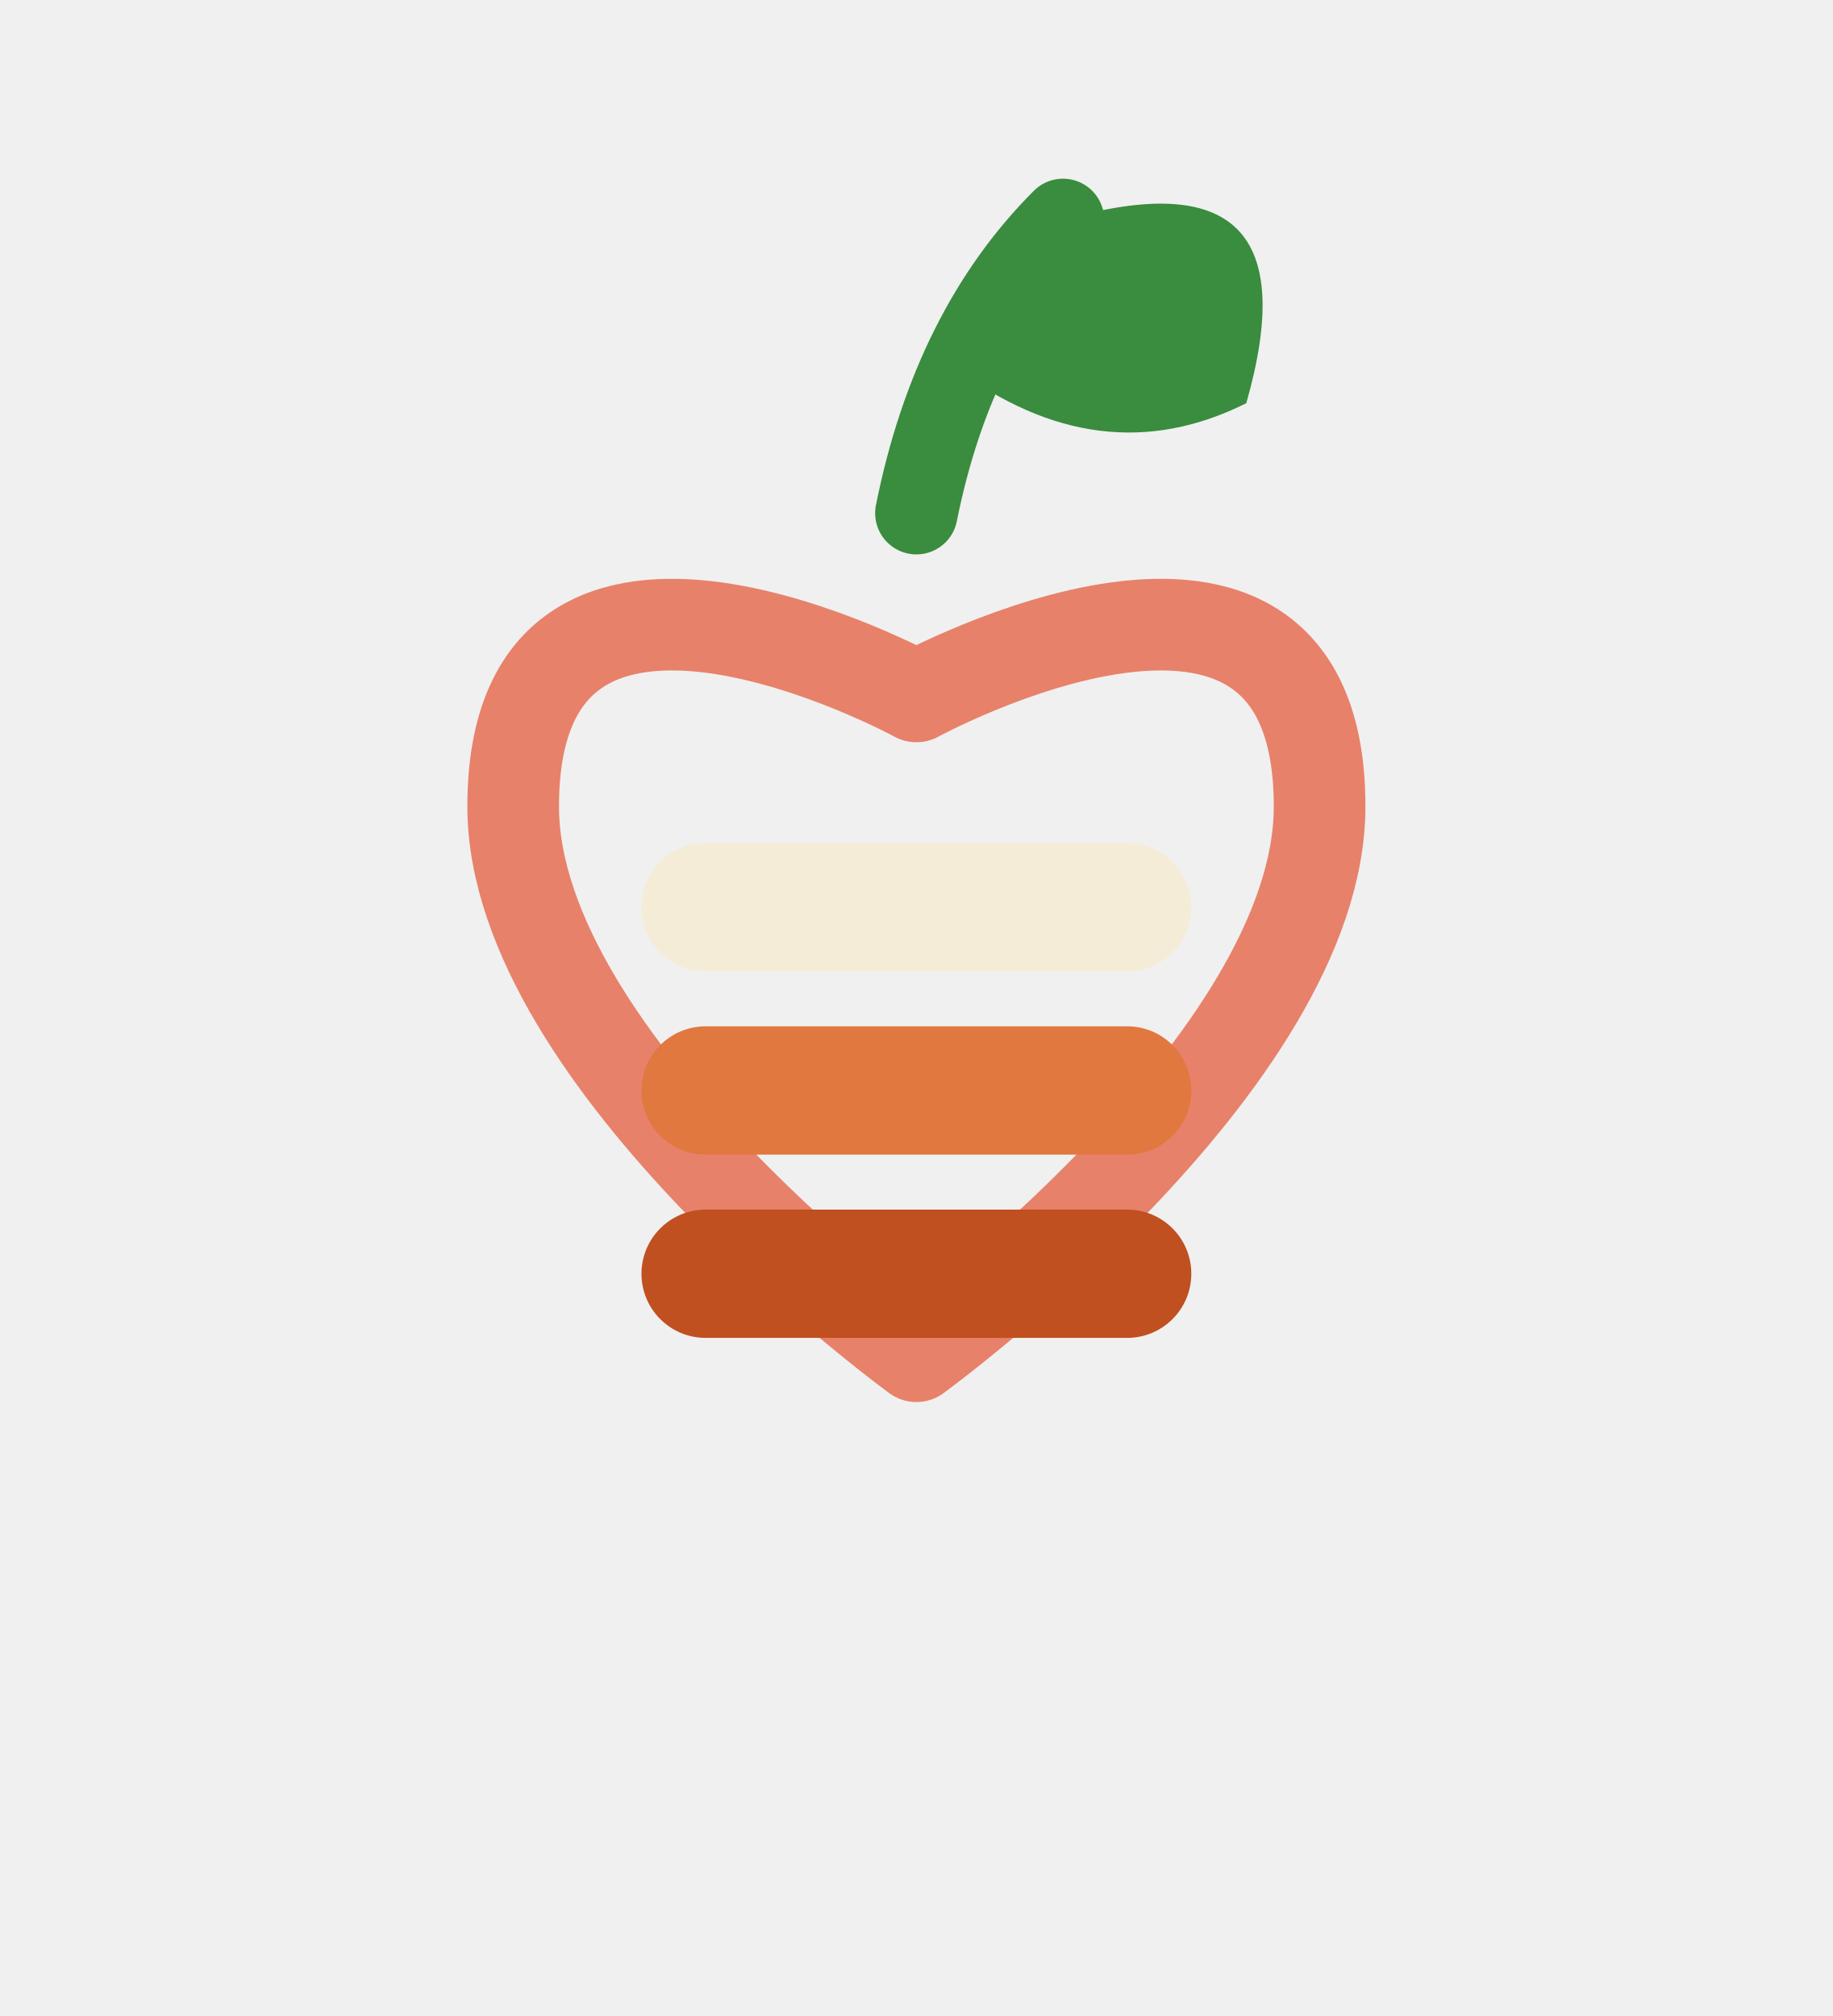
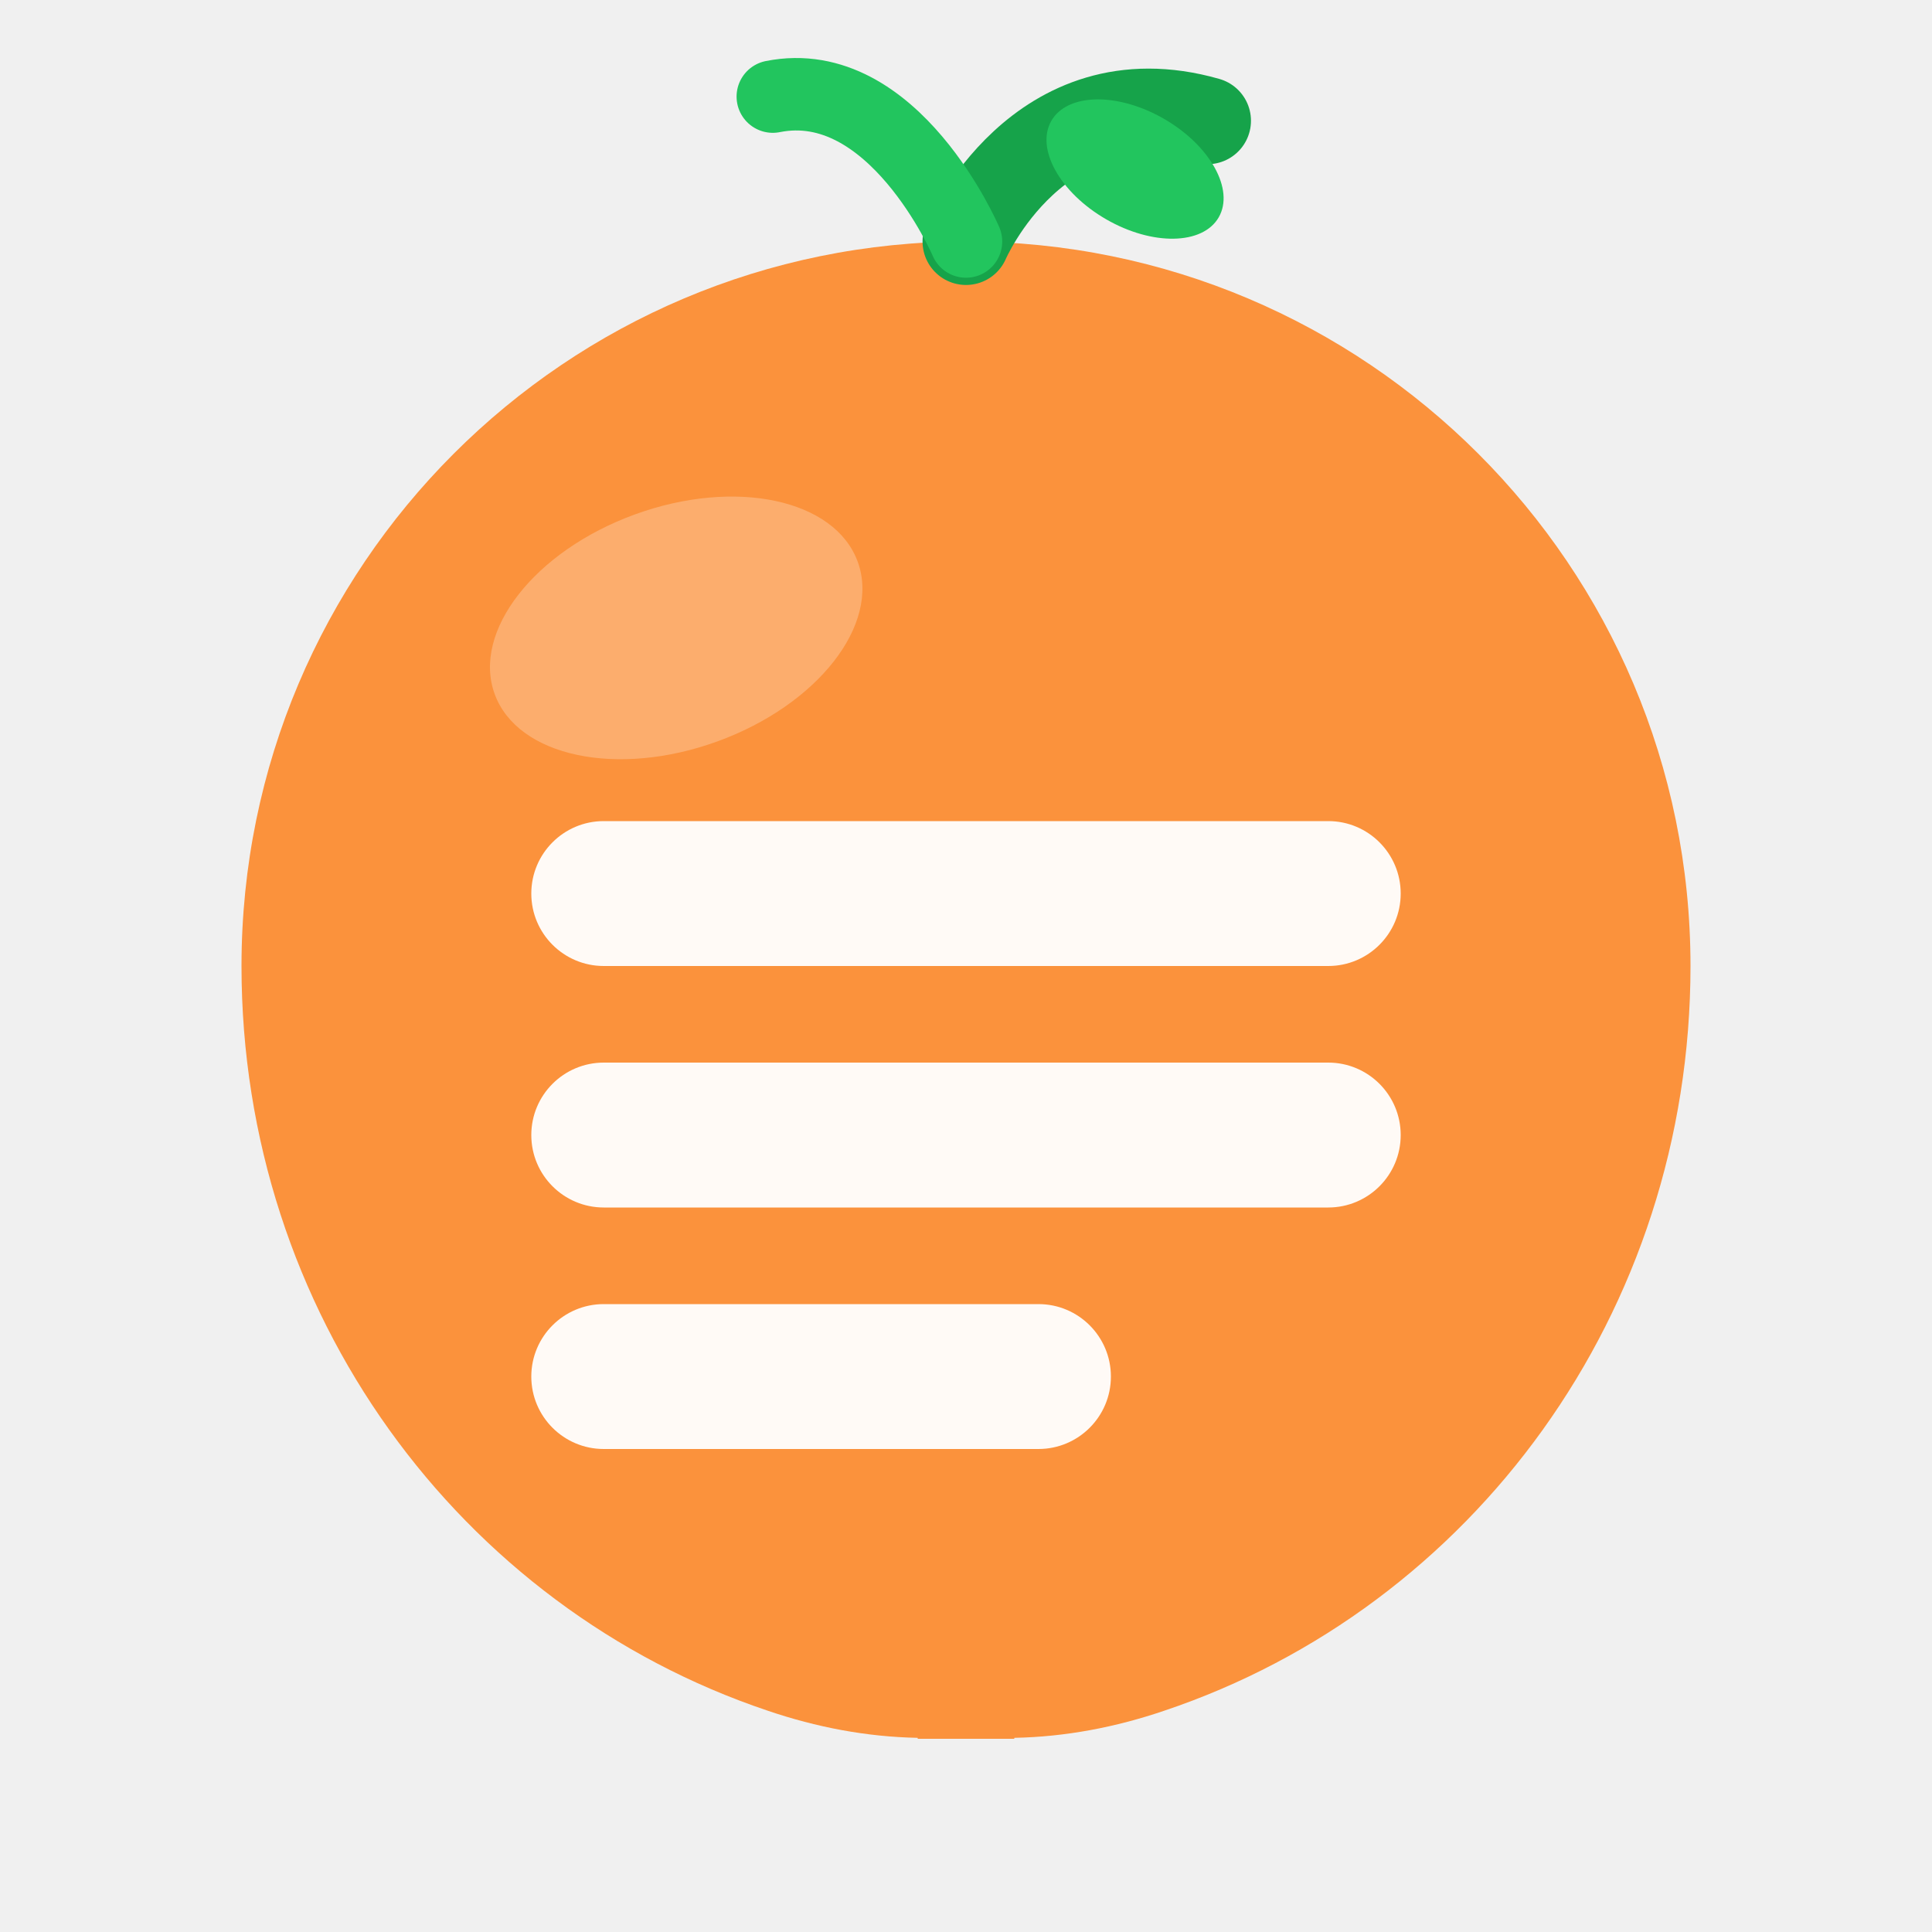
- <svg xmlns="http://www.w3.org/2000/svg" viewBox="0 0 100 110">
-   <path d="M50 28 Q52 18 58 12" stroke="#3a8c3f" stroke-width="4.5" stroke-linecap="round" fill="none" />
-   <path d="M58 12 Q72 8 68 22 Q60 26 52 20 Z" fill="#3a8c3f" />
-   <path d="M50 38 C50 38 28 26 28 44 C28 58 50 74 50 74 C50 74 72 58 72 44 C72 26 50 38 50 38 Z" fill="none" stroke="#E8816A" stroke-width="5" stroke-linejoin="round" />
-   <rect x="35" y="46" width="30" height="7" rx="3.5" fill="#F5ECD7" />
-   <rect x="35" y="56" width="30" height="7" rx="3.5" fill="#E07840" />
-   <rect x="35" y="66" width="30" height="7" rx="3.5" fill="#C05020" />
+ <svg xmlns="http://www.w3.org/2000/svg" viewBox="0 0 40 40" fill="none">
+   <path d="M20 5C11.716 5 5 11.716 5 20C5 27.18 9.52 33.28 15.9 35.42C16.9 35.76 17.94 35.96 19 35.98V36H20H21V35.98C22.06 35.96 23.1 35.76 24.1 35.42C30.48 33.28 35 27.18 35 20C35 11.716 28.284 5 20 5Z" fill="#fb923c" />
+   <ellipse cx="14" cy="13" rx="4" ry="2.5" fill="white" fill-opacity="0.25" transform="rotate(-20 14 13)" />
+   <rect x="11" y="17" width="18" height="3" rx="1.5" fill="white" fill-opacity="0.95" />
+   <rect x="11" y="22" width="18" height="3" rx="1.5" fill="white" fill-opacity="0.95" />
+   <rect x="11" y="27" width="12" height="3" rx="1.5" fill="white" fill-opacity="0.95" />
+   <path d="M20 5C20 5 21.5 1.5 25 2.5" stroke="#16a34a" stroke-width="1.8" stroke-linecap="round" />
+   <path d="M20 5C20 5 18.5 1.5 16 2" stroke="#22c55e" stroke-width="1.5" stroke-linecap="round" />
+   <ellipse cx="23.5" cy="3.5" rx="2" ry="1.2" fill="#22c55e" transform="rotate(30 23.5 3.5)" />
</svg>
